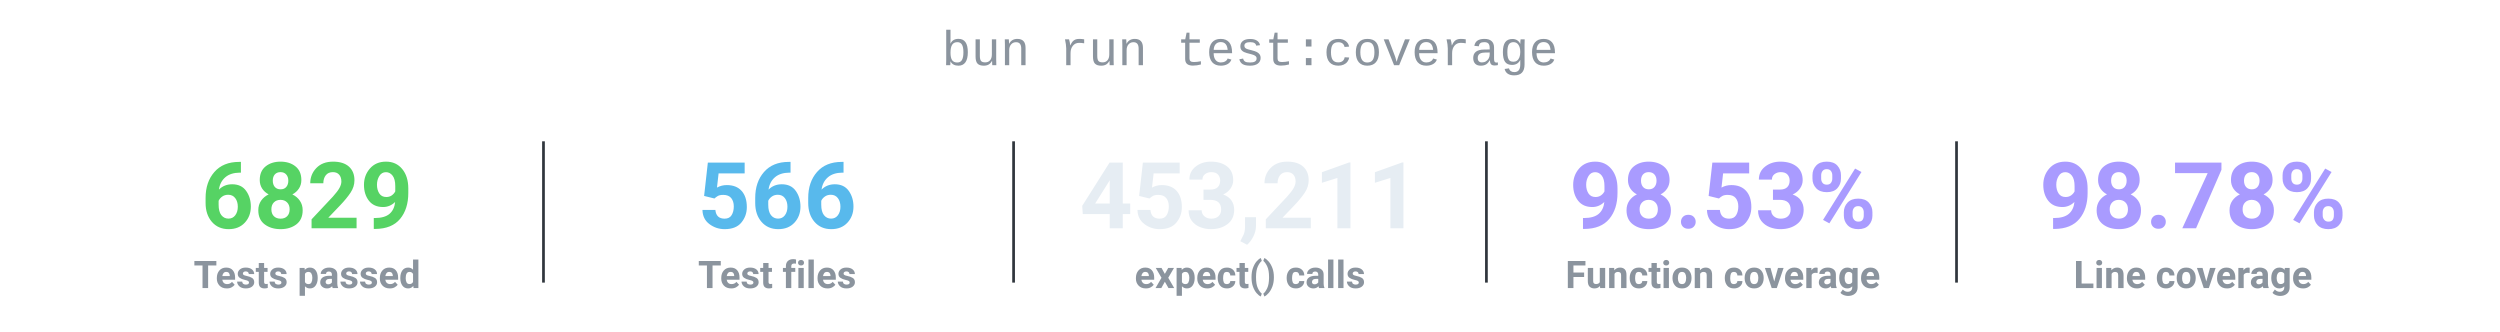
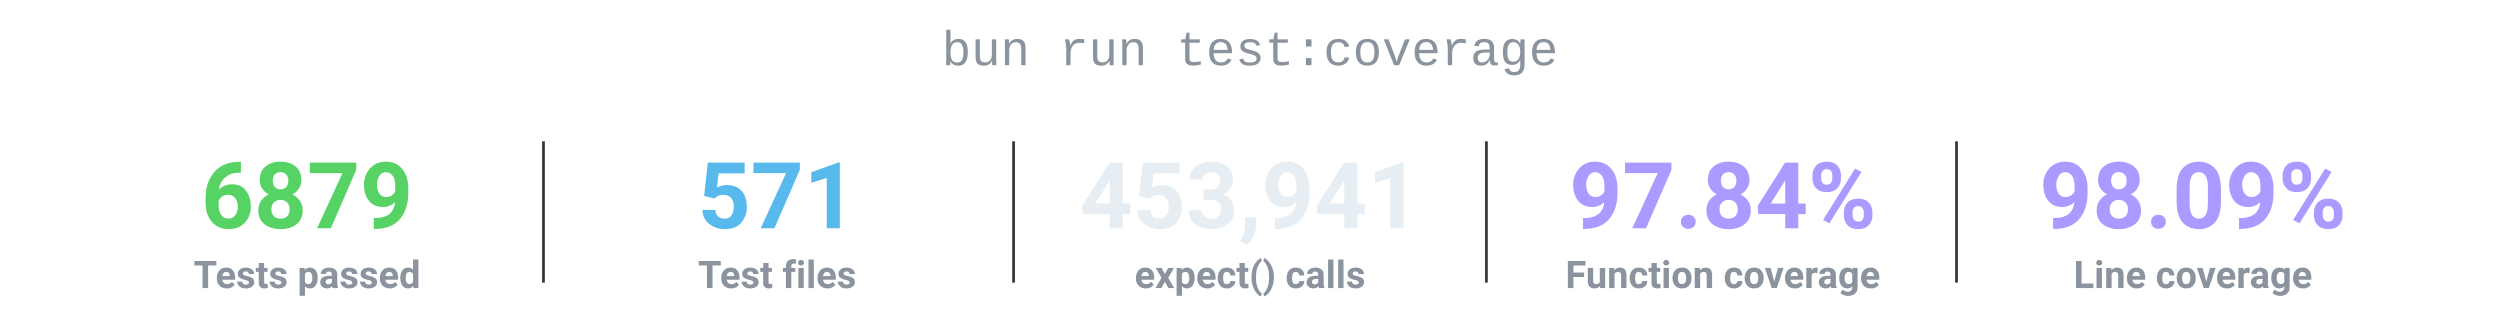
- <svg xmlns="http://www.w3.org/2000/svg" viewBox="0 0 920 122" width="920" height="122" role="img" aria-label="bun run test:coverage — 6829 tests passed, 566 test files, 453,211 expect() calls, 98.53% function coverage, 98.78% line coverage">
+ <svg xmlns="http://www.w3.org/2000/svg" viewBox="0 0 920 122" width="920" height="122" role="img" aria-label="bun run test:coverage — 6879 tests passed, 571 test files, 453,941 expect() calls, 97.84% function coverage, 98.09% line coverage">
  <style>
    .cmd { font-family: ui-monospace, SFMono-Regular, 'SF Mono', Menlo, Consolas, 'Liberation Mono', monospace; font-weight: 500; font-size: 18px; }
    .val { font-family: system-ui, -apple-system, BlinkMacSystemFont, 'Segoe UI', Roboto, sans-serif; font-weight: 700; font-size: 34px; }
    .lbl { font-family: system-ui, -apple-system, BlinkMacSystemFont, 'Segoe UI', Roboto, sans-serif; font-weight: 600; font-size: 14px; }
  </style>
  <text x="460" y="24" text-anchor="middle" class="cmd" fill="#8b949e">bun run test:coverage</text>
  <line x1="200" y1="52" x2="200" y2="104" stroke="#30363d" stroke-width="1" />
  <line x1="373" y1="52" x2="373" y2="104" stroke="#30363d" stroke-width="1" />
  <line x1="547" y1="52" x2="547" y2="104" stroke="#30363d" stroke-width="1" />
  <line x1="720" y1="52" x2="720" y2="104" stroke="#30363d" stroke-width="1" />
-   <text x="113" y="84" text-anchor="middle" class="val" fill="#56d364">6829</text>
+   <text x="113" y="84" text-anchor="middle" class="val" fill="#56d364">6879</text>
  <text x="113" y="106" text-anchor="middle" class="lbl" fill="#8b949e">Tests passed</text>
-   <text x="286" y="84" text-anchor="middle" class="val" fill="#58b9ec">566</text>
+   <text x="286" y="84" text-anchor="middle" class="val" fill="#58b9ec">571</text>
  <text x="286" y="106" text-anchor="middle" class="lbl" fill="#8b949e">Test files</text>
-   <text x="460" y="84" text-anchor="middle" class="val" fill="#e6edf3">453,211</text>
+   <text x="460" y="84" text-anchor="middle" class="val" fill="#e6edf3">453,941</text>
  <text x="460" y="106" text-anchor="middle" class="lbl" fill="#8b949e">expect() calls</text>
-   <text x="634" y="84" text-anchor="middle" class="val" fill="#a99bff">98.53%</text>
+   <text x="634" y="84" text-anchor="middle" class="val" fill="#a99bff">97.84%</text>
  <text x="634" y="106" text-anchor="middle" class="lbl" fill="#8b949e">Function coverage</text>
-   <text x="807" y="84" text-anchor="middle" class="val" fill="#a99bff">98.78%</text>
+   <text x="807" y="84" text-anchor="middle" class="val" fill="#a99bff">98.09%</text>
  <text x="807" y="106" text-anchor="middle" class="lbl" fill="#8b949e">Line coverage</text>
</svg>
